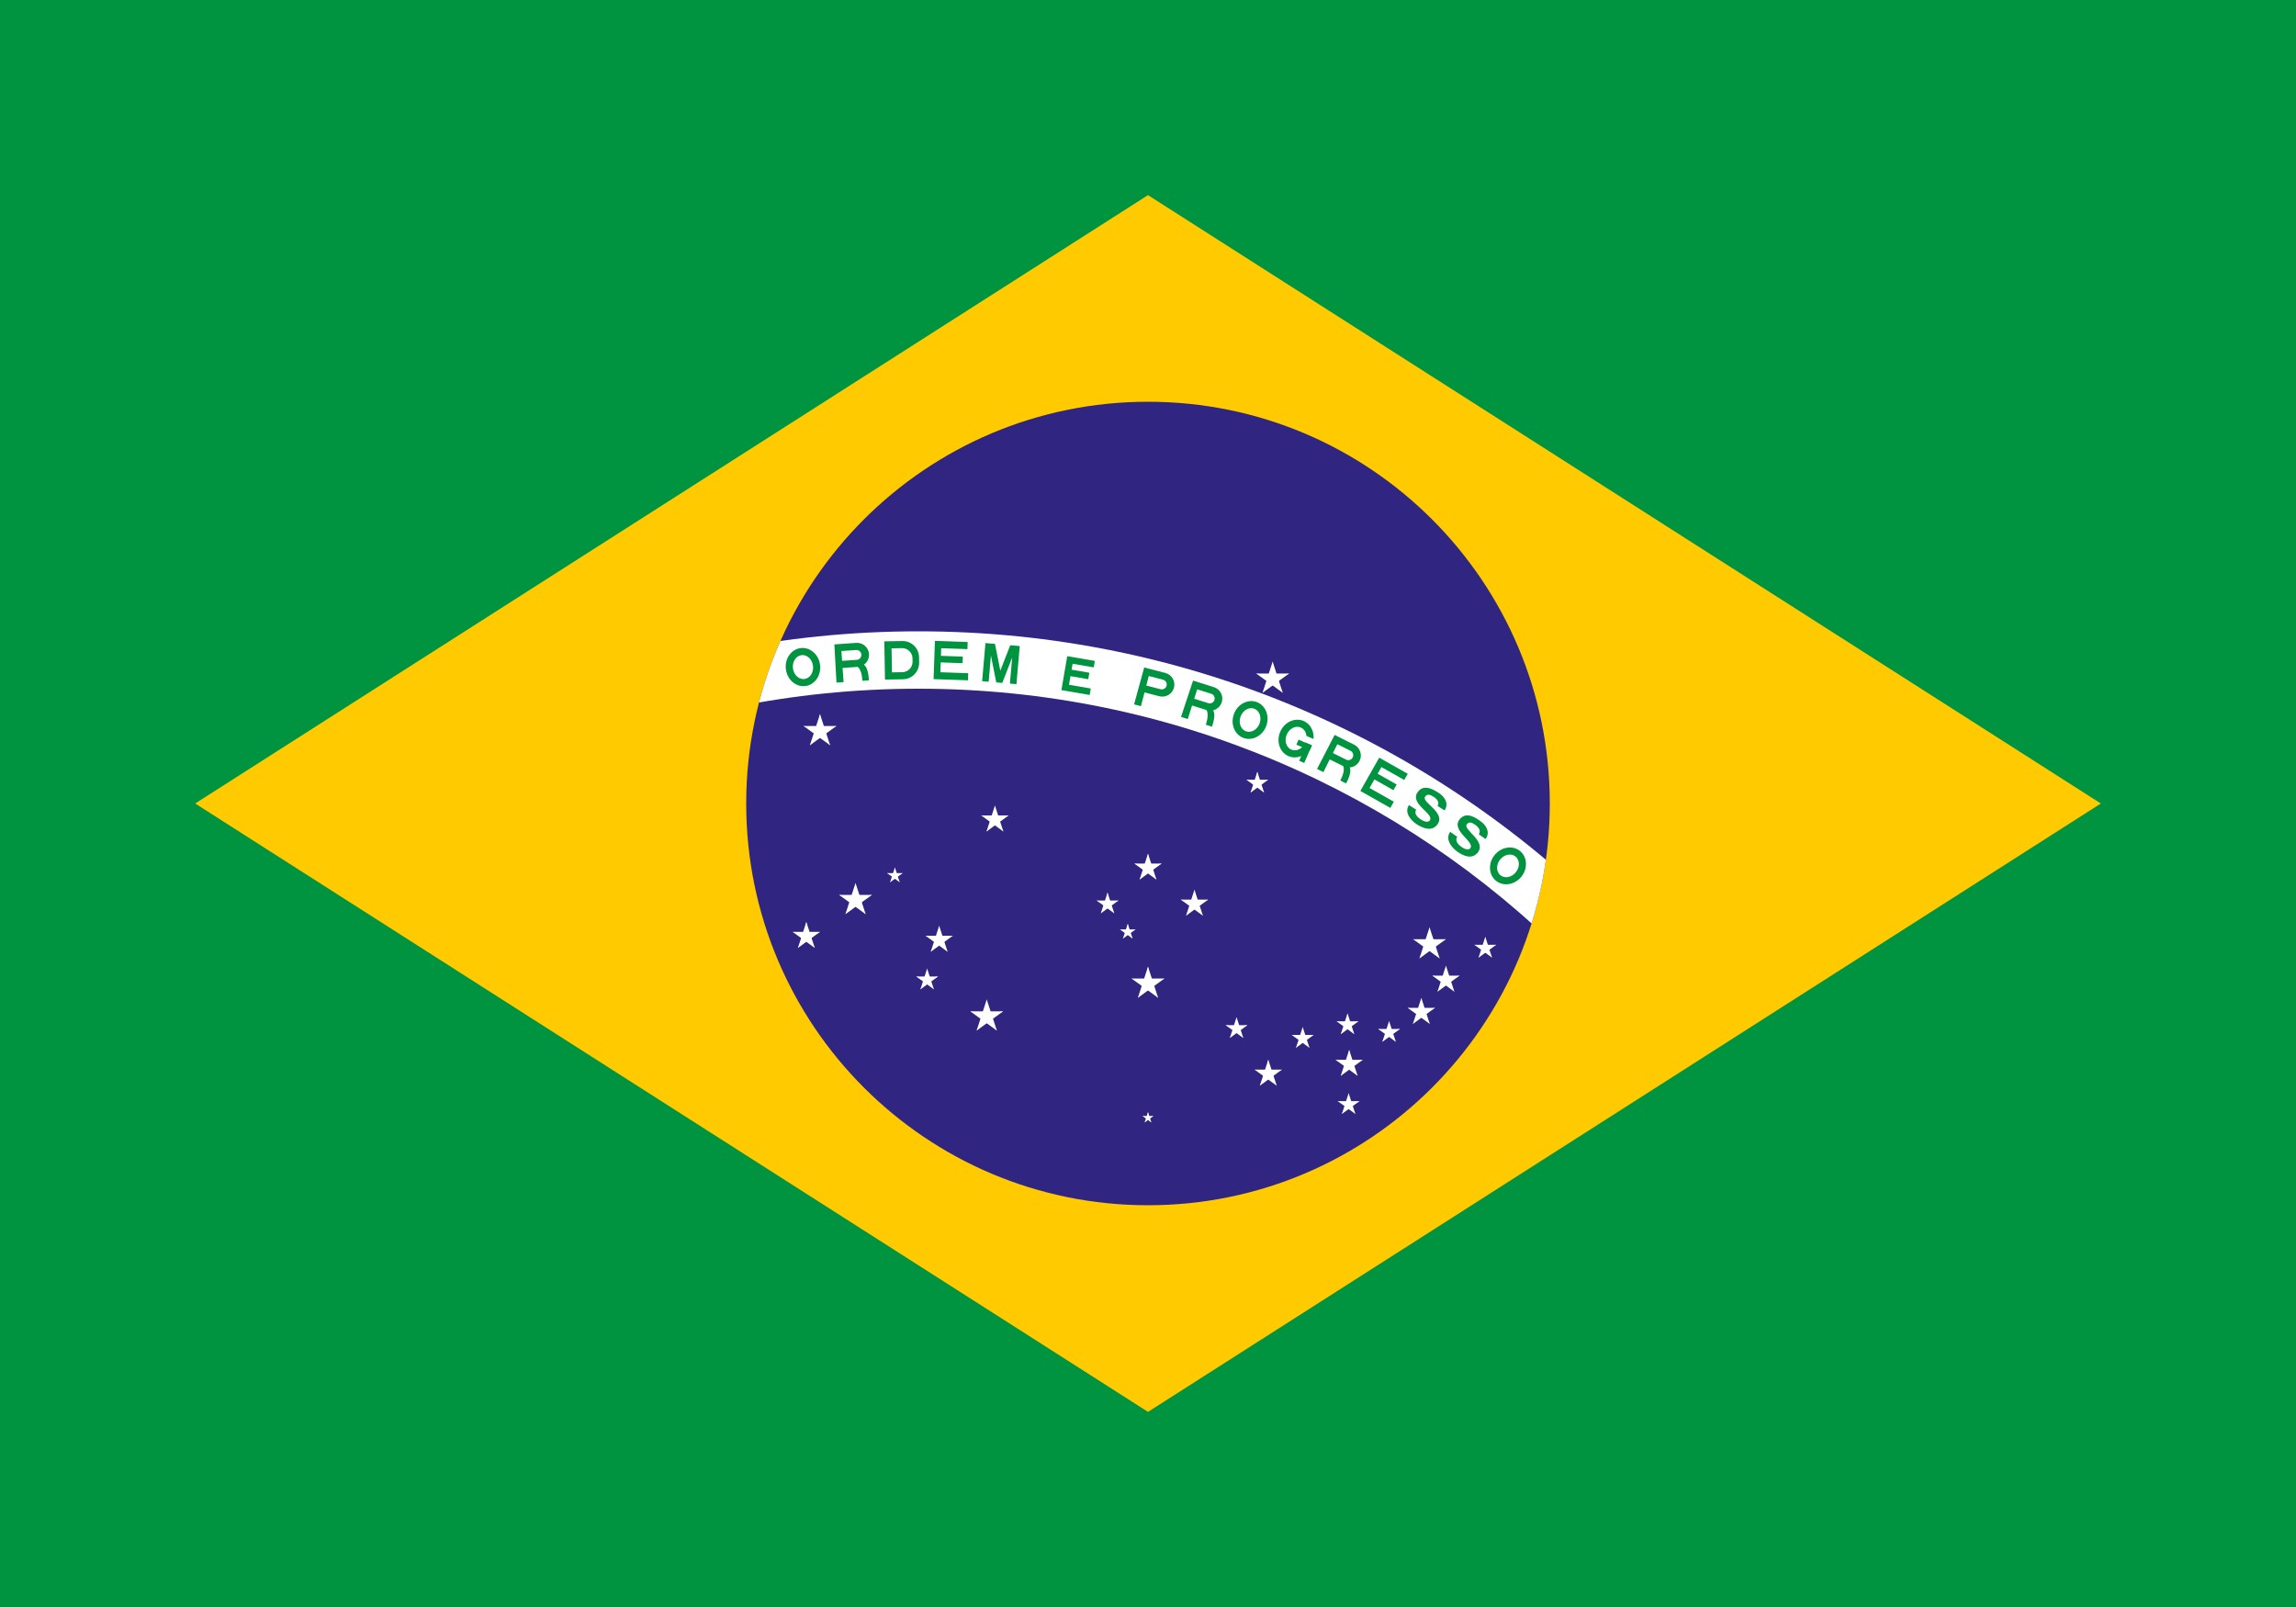
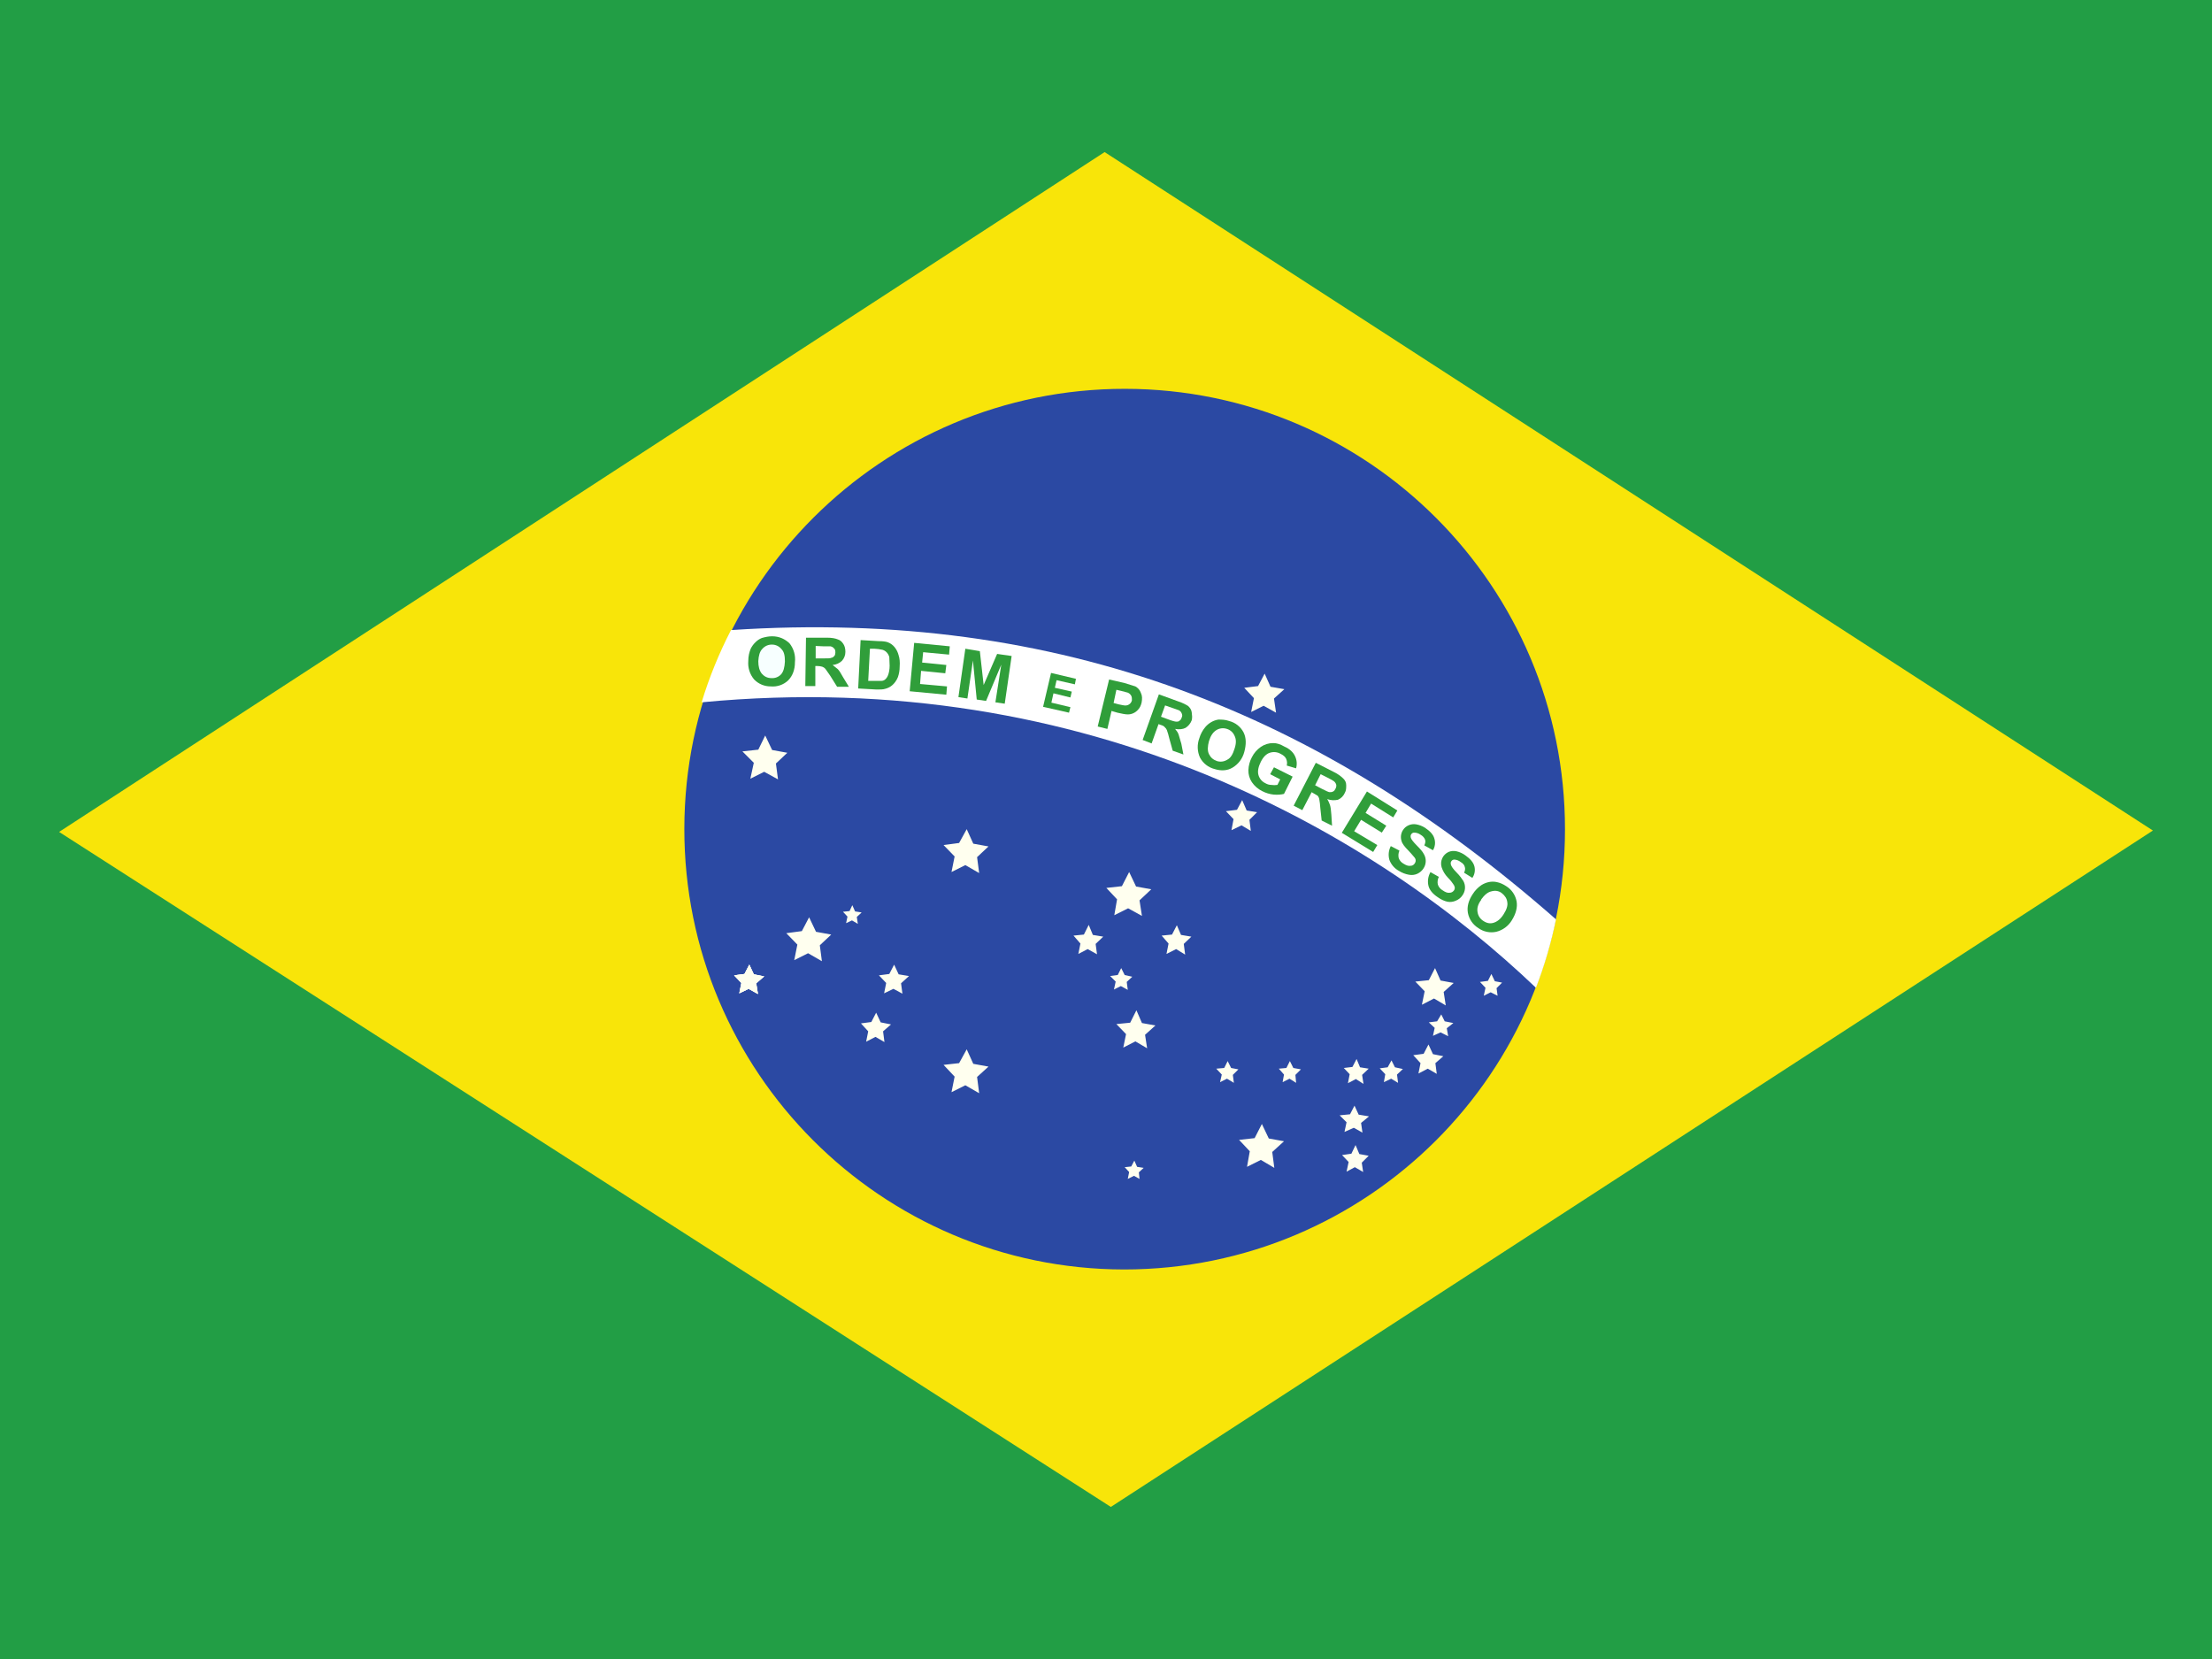
- <svg xmlns="http://www.w3.org/2000/svg" xmlns:xlink="http://www.w3.org/1999/xlink" width="1000" height="700" viewBox="-2100 -1470 4200 2940">
-   <defs>
-     <path id="j" fill-rule="evenodd" d="M-31.5 0h33a30 30 0 0 0 30-30v-10a30 30 0 0 0-30-30h-33zm13-13h19a19 19 0 0 0 19-19v-6a19 19 0 0 0-19-19h-19z" />
-     <path id="k" d="M0 0h63v-13H12v-18h40v-12H12v-14h48v-13H0z" transform="translate(-31.5)" />
-     <path id="m" d="M-26.25 0h52.5v-12h-40.5v-16h33v-12h-33v-11H25v-12h-51.25z" />
-     <path id="l" d="M-31.5 0h12v-48l14 48h11l14-48V0h12v-70H14L0-22l-14-48h-17.5z" />
-     <path id="b" fill-rule="evenodd" d="M0 0a31.5 35 0 0 0 0-70A31.5 35 0 0 0 0 0m0-13a18.5 22 0 0 0 0-44 18.5 22 0 0 0 0 44" />
-     <path id="c" fill-rule="evenodd" d="M-31.5 0h13v-26h28a22 22 0 0 0 0-44h-40zm13-39h27a9 9 0 0 0 0-18h-27z" />
-     <path id="o" d="M-15.75-22C-15.75-15-9-11.5 1-11.5s14.74-3.25 14.75-7.75c0-14.25-46.75-5.25-46.5-30.25C-30.5-71-6-70 3-70s26 4 25.75 21.25H13.5c0-7.5-7-10.25-15-10.25-7.75 0-13.25 1.25-13.25 8.5-.25 11.75 46.25 4 46.25 28.75C31.5-3.5 13.5 0 0 0c-11.5 0-31.55-4.5-31.5-22z" />
-     <use xlink:href="#f" id="p" transform="scale(31.5)" />
-     <use xlink:href="#f" id="q" transform="scale(26.25)" />
-     <use xlink:href="#f" id="u" transform="scale(21)" />
-     <use xlink:href="#f" id="r" transform="scale(15)" />
-     <use xlink:href="#f" id="v" transform="scale(10.5)" />
-     <g id="n">
-       <clipPath id="a">
-         <path d="M-31.5 0v-70h63V0zM0-47v12h31.5v-12z" />
-       </clipPath>
-       <use xlink:href="#b" clip-path="url(#a)" />
-       <path d="M5-35h26.5v10H5z" />
-       <path d="M21.5-35h10V0h-10z" />
+ <svg xmlns="http://www.w3.org/2000/svg" id="flag-icon-css-br" viewBox="0 0 640 480">
+   <g stroke-width="1pt">
+     <path fill="#229e45" fill-rule="evenodd" d="M0 0h640v480H0z" />
+     <path fill="#f8e509" fill-rule="evenodd" d="M321.4 436l301.5-195.7L319.6 44 17.1 240.7 321.4 436z" />
+     <path fill="#2b49a3" fill-rule="evenodd" d="M452.8 240c0 70.3-57.1 127.3-127.6 127.3A127.4 127.4 0 11452.8 240z" />
+     <path fill="#ffffef" fill-rule="evenodd" d="M283.3 316.3l-4-2.3-4 2 .9-4.5-3.2-3.4 4.5-.5 2.2-4 1.9 4.2 4.4.8-3.3 3m86 26.3l-3.9-2.3-4 2 .8-4.5-3.1-3.3 4.5-.5 2.1-4.1 2 4.2 4.4.8-3.4 3.1m-36.2-30l-3.4-2-3.5 1.8.8-3.9-2.8-2.9 4-.4 1.8-3.6 1.6 3.7 3.9.7-3 2.7m87-8.5l-3.4-2-3.5 1.8.8-3.9-2.7-2.8 3.9-.4 1.8-3.5 1.6 3.6 3.8.7-2.9 2.6m-87.3-22l-4-2.2-4 2 .8-4.6-3.1-3.3 4.5-.5 2.1-4.1 2 4.2 4.4.8-3.4 3.2m-104.6-35l-4-2.2-4 2 1-4.6-3.3-3.3 4.6-.5 2-4.1 2 4.2 4.4.8-3.3 3.1m13.3 57.2l-4-2.3-4 2 .9-4.5-3.2-3.3 4.5-.6 2.1-4 2 4.2 4.4.8-3.3 3.1m132-67.3l-3.6-2-3.6 1.8.8-4-2.8-3 4-.5 1.9-3.6 1.7 3.8 4 .7-3 2.7m-6.7 38.3l-2.7-1.6-2.9 1.4.6-3.2-2.2-2.3 3.2-.4 1.5-2.8 1.3 3 3 .5-2.2 2.2m-142.2 50.4l-2.7-1.5-2.7 1.3.6-3-2.1-2.2 3-.4 1.4-2.7 1.3 2.8 3 .6-2.3 2M419 299.8l-2.2-1.1-2.2 1 .5-2.3-1.7-1.6 2.4-.3 1.2-2 1 2 2.5.5-1.9 1.5" />
+     <path fill="#ffffef" fill-rule="evenodd" d="M219.3 287.6l-2.7-1.5-2.7 1.3.6-3-2.1-2.2 3-.4 1.4-2.7 1.3 2.8 3 .6-2.3 2" />
+     <path fill="#ffffef" fill-rule="evenodd" d="M219.3 287.6l-2.7-1.5-2.7 1.3.6-3-2.1-2.2 3-.4 1.4-2.7 1.3 2.8 3 .6-2.3 2m42.3 3l-2.6-1.4-2.7 1.3.6-3-2.1-2.2 3-.4 1.4-2.7 1.3 2.8 3 .5-2.3 2.1m-4.8 17l-2.6-1.5-2.7 1.4.6-3-2.1-2.3 3-.4 1.4-2.7 1.3 2.8 3 .6-2.3 2m87.4-22.2l-2.6-1.6-2.8 1.4.6-3-2-2.3 3-.3 1.4-2.7 1.2 2.8 3 .5-2.2 2.1m-25.1 3l-2.7-1.5-2.7 1.4.6-3-2-2.3 3-.3 1.4-2.8 1.2 2.9 3 .5-2.2 2.1m-68.8-5.8l-1.7-1-1.7.8.4-1.9-1.3-1.4 1.9-.2.8-1.7.8 1.8 1.9.3-1.4 1.3m167.8 45.4l-2.6-1.5-2.7 1.4.6-3-2.1-2.3 3-.4 1.4-2.7 1.3 2.8 3 .6-2.3 2m-20.8 6l-2.2-1.4-2.3 1.2.5-2.6-1.7-1.8 2.5-.3 1.2-2.3 1 2.4 2.5.4-1.9 1.8m10.4 2.3l-2-1.2-2.1 1 .4-2.3-1.6-1.7 2.3-.3 1.1-2 1 2 2.3.5-1.7 1.6m29.1-22.8l-2-1-2 1 .5-2.3-1.6-1.7 2.3-.3 1-2 1 2.1 2.1.4-1.6 1.6m-38.8 41.8l-2.5-1.4-2.7 1.2.6-2.8-2-2 3-.3 1.3-2.5 1.2 2.6 3 .5-2.3 1.9m.6 14.2l-2.4-1.4-2.4 1.3.6-2.8-1.9-2 2.7-.4 1.2-2.5 1.1 2.6 2.7.5-2 2m-19-23.1l-1.9-1.2-2 1 .4-2.2-1.5-1.7 2.2-.2 1-2 1 2 2.2.4-1.6 1.6m-17.8 2.3l-2-1.2-2 1 .5-2.2-1.6-1.7 2.3-.2 1-2 1 2 2.1.4-1.6 1.6m-30.4-24.6l-2-1.1-2 1 .5-2.3-1.6-1.6 2.2-.3 1-2 1 2 2.2.5-1.6 1.5m3.7 57l-1.6-.9-1.8.9.4-2-1.3-1.4 1.9-.2.9-1.7.8 1.8 1.9.3-1.4 1.3m-46.2-86.6l-4-2.3-4 2 .9-4.5-3.2-3.3 4.5-.6 2.2-4 1.9 4.2 4.4.8-3.3 3.1" />
+     <path fill="#fff" fill-rule="evenodd" d="M444.4 285.8a124.6 124.6 0 005.8-19.8c-67.8-59.5-143.3-90-238.7-83.7a124.5 124.5 0 00-8.5 20.9c113-10.8 196 39.2 241.4 82.6z" />
+     <path fill="#309e3a" d="M414 252.4l2.3 1.3a3.4 3.4 0 00-.3 2.2 3 3 0 001.4 1.7c.7.5 1.4.8 2 .7.6 0 1-.3 1.3-.7a1.3 1.3 0 00.2-.9 2.3 2.3 0 00-.5-1c-.2-.3-.7-1-1.5-1.8a7.7 7.7 0 01-1.8-3 3.7 3.7 0 012-4.4 3.8 3.8 0 012.3-.2 7 7 0 012.6 1.2c1.4 1 2.3 2 2.6 3.2a4.1 4.1 0 01-.6 3.3l-2.4-1.5c.3-.6.4-1.2.2-1.7-.1-.5-.5-1-1.2-1.4a3.2 3.2 0 00-1.8-.7 1 1 0 00-.9.5c-.2.3-.2.6-.1 1s.6 1.2 1.6 2.2c1 1 1.6 1.9 2 2.5a3.9 3.9 0 01-.3 4.2 4.1 4.1 0 01-1.9 1.5 4 4 0 01-2.4.3c-.9-.2-1.8-.6-2.8-1.3-1.5-1-2.4-2.1-2.7-3.3a5.4 5.4 0 01.6-4zm-11.6-7.6l2.5 1.3a3.4 3.4 0 00-.2 2.2 3 3 0 001.4 1.6c.8.5 1.4.7 2 .6.6 0 1-.3 1.3-.8a1.3 1.3 0 00.2-.8c0-.3-.2-.7-.5-1a34.6 34.6 0 00-1.6-1.8c-1.1-1.1-1.8-2-2-2.8a3.7 3.7 0 01.4-3.1 3.6 3.6 0 011.6-1.4 3.8 3.8 0 012.2-.3 7 7 0 012.6 1c1.5 1 2.4 2 2.7 3.1a4.1 4.1 0 01-.4 3.4l-2.5-1.4c.3-.7.4-1.2.2-1.7s-.6-1-1.3-1.4a3.2 3.2 0 00-1.9-.6 1 1 0 00-.8.5c-.2.3-.2.6-.1 1s.7 1.2 1.7 2.2c1 1 1.7 1.8 2 2.4a3.9 3.9 0 010 4.2 4.2 4.2 0 01-1.8 1.6 4 4 0 01-2.4.3 8 8 0 01-2.9-1.1 6 6 0 01-2.8-3.2 5.4 5.4 0 01.4-4zm-14.2-3.8l7.3-12 8.8 5.5-1.2 2-6.4-4-1.6 2.7 6 3.7-1.3 2-6-3.7-2 3.3 6.7 4-1.2 2-9-5.5zm-20.7-17l1.1-2 5.4 2.7-2.5 5c-.8.2-1.8.3-3 .2a9.4 9.4 0 01-3.3-1 7.7 7.7 0 01-3-2.6 6 6 0 01-1-3.5 8.6 8.6 0 011-3.7 8 8 0 012.6-3 6.2 6.2 0 013.6-1.1c1 0 2 .3 3.2 1 1.6.7 2.6 1.7 3.1 2.8a5 5 0 01.3 3.5l-2.7-.8a3 3 0 00-.2-2c-.3-.6-.8-1-1.6-1.4a3.8 3.8 0 00-3.1-.3c-1 .3-1.9 1.2-2.6 2.6-.7 1.4-1 2.7-.7 3.8a3.7 3.7 0 002 2.4c.5.3 1.1.5 1.7.5a6 6 0 001.8 0l.8-1.6-2.9-1.5zm-90.2-22.3l2-14 4.2.7 1.1 9.8 3.9-9 4.2.6-2 13.8-2.7-.4 1.7-10.9-4.4 10.5-2.7-.4-1.1-11.3-1.6 11-2.6-.4zm-14.1-1.7l1.3-14 10.3 1-.2 2.4-7.5-.7-.3 3 7 .7-.3 2.4-7-.7-.3 3.8 7.8.7-.2 2.4-10.6-1z" />
+     <g stroke-opacity=".5">
+       <path fill="#309e3a" d="M216.5 191.3c0-1.5.3-2.6.7-3.6a6.7 6.7 0 011.4-1.9 5.4 5.4 0 011.8-1.2c1-.3 2-.5 3-.5 2.1 0 3.7.8 5 2a7.4 7.4 0 011.6 5.5c0 2.2-.7 4-2 5.3a6.5 6.5 0 01-5 1.7 6.6 6.6 0 01-4.8-2 7.3 7.3 0 01-1.7-5.3z" />
+       <path fill="#f7ffff" d="M219.4 191.3c0 1.5.3 2.7 1 3.6.7.8 1.6 1.3 2.8 1.3a3.5 3.5 0 002.8-1.1c.7-.8 1-2 1.1-3.7 0-1.6-.2-2.8-1-3.6a3.5 3.5 0 00-2.7-1.3 3.6 3.6 0 00-2.8 1.2c-.8.8-1.1 2-1.2 3.6z" />
    </g>
-     <g id="i">
-       <use xlink:href="#c" />
-       <path d="M28 0c0-10 0-32-15-32H-6c22 0 22 22 22 32" />
+     <g stroke-opacity=".5">
+       <path fill="#309e3a" d="M233 198.5l.2-14h6c1.5 0 2.5.2 3.2.5.7.2 1.2.7 1.6 1.3s.6 1.4.6 2.3a3.8 3.8 0 01-1 2.6 4.5 4.5 0 01-2.7 1.2l1.5 1.2c.4.4.9 1.2 1.5 2.3l1.7 2.8h-3.4l-2-3.2-1.4-2a2.1 2.1 0 00-.9-.6 5 5 0 00-1.4-.2h-.6v5.8H233z" />
+       <path fill="#fff" d="M236 190.5h2c1.4 0 2.3 0 2.6-.2.3 0 .6-.3.8-.5s.3-.7.3-1c0-.6-.1-1-.4-1.2-.2-.3-.6-.5-1-.6h-2l-2.3-.1v3.5z" />
    </g>
-     <g id="f" fill="#fff">
-       <g id="e">
-         <path id="d" d="M0-1v1h.5" transform="rotate(18 0 -1)" />
-         <use xlink:href="#d" transform="scale(-1 1)" />
-       </g>
-       <use xlink:href="#e" transform="rotate(72)" />
-       <use xlink:href="#e" transform="rotate(-72)" />
-       <use xlink:href="#e" transform="rotate(144)" />
-       <use xlink:href="#e" transform="rotate(216)" />
+     <g stroke-opacity=".5">
+       <path fill="#309e3a" d="M249 185.2l5.2.3c1.1 0 2 .1 2.6.3a4.7 4.7 0 012 1.4 6 6 0 011.2 2.4c.3.9.4 2 .3 3.3a9.3 9.3 0 01-.5 3c-.4 1-1 1.8-1.7 2.4a5 5 0 01-2 1c-.6.2-1.5.2-2.5.2l-5.3-.3.7-14z" />
+       <path fill="#fff" d="M251.7 187.7l-.5 9.3h3.8c.5 0 .9-.2 1.2-.5.3-.3.6-.7.8-1.3.2-.6.4-1.5.4-2.6l-.1-2.5a3.2 3.2 0 00-.8-1.4 2.7 2.7 0 00-1.2-.7 13 13 0 00-2.3-.3h-1.3z" />
    </g>
-   </defs>
-   <clipPath id="h">
-     <circle r="735" />
-   </clipPath>
-   <path fill="#009440" d="M-2100-1470h4200v2940h-4200z" />
-   <path fill="#ffcb00" d="M-1743 0 0 1113 1743 0 0-1113Z" />
-   <circle r="735" fill="#302681" />
-   <path fill="#fff" d="M-2205 1470a1785 1785 0 0 1 3570 0h-105a1680 1680 0 1 0-3360 0z" clip-path="url(#h)" />
-   <g fill="#009440" transform="translate(-420 1470)">
-     <use xlink:href="#b" y="-1697.5" transform="rotate(-7)" />
-     <use xlink:href="#i" y="-1697.5" transform="rotate(-4)" />
-     <use xlink:href="#j" y="-1697.5" transform="rotate(-1)" />
-     <use xlink:href="#k" y="-1697.5" transform="rotate(2)" />
-     <use xlink:href="#l" y="-1697.5" transform="rotate(5)" />
-     <use xlink:href="#m" y="-1697.5" transform="rotate(9.75)" />
-     <use xlink:href="#c" y="-1697.5" transform="rotate(14.5)" />
-     <use xlink:href="#i" y="-1697.5" transform="rotate(17.5)" />
-     <use xlink:href="#b" y="-1697.5" transform="rotate(20.5)" />
-     <use xlink:href="#n" y="-1697.5" transform="rotate(23.5)" />
-     <use xlink:href="#i" y="-1697.5" transform="rotate(26.5)" />
-     <use xlink:href="#k" y="-1697.5" transform="rotate(29.5)" />
-     <use xlink:href="#o" y="-1697.5" transform="rotate(32.5)" />
-     <use xlink:href="#o" y="-1697.5" transform="rotate(35.5)" />
-     <use xlink:href="#b" y="-1697.5" transform="rotate(38.5)" />
+     <g stroke-opacity=".5">
+       <path fill="#309e3a" d="M317.6 210.2l3.3-13.6 4.4 1 3.2 1c.7.4 1.3 1 1.6 1.9.4.8.4 1.7.2 2.8-.2.8-.5 1.5-1 2a3.9 3.9 0 01-3 1.4c-.7 0-1.7-.2-3-.5l-1.7-.5-1.2 5.2-2.8-.7z" />
+       <path fill="#fff" d="M323 199.6l-.8 3.8 1.5.4c1 .2 1.8.4 2.2.3a1.9 1.9 0 001.6-1.5c0-.5 0-.9-.2-1.3a2 2 0 00-1-.9l-1.9-.5-1.3-.3z" />
+     </g>
+     <g stroke-opacity=".5">
+       <path fill="#309e3a" d="M330.6 214.1l4.7-13.2 5.5 2c1.5.5 2.4 1 3 1.4.5.5.9 1 1 1.8s.2 1.5 0 2.3c-.4 1-1 1.7-1.8 2.2-.8.4-1.8.5-3 .3.4.5.8 1 1 1.6l.8 2.7.6 3.1-3.1-1.1-1-3.6a19.5 19.5 0 00-.7-2.4 2.1 2.1 0 00-.6-.8c-.2-.3-.6-.5-1.3-.7l-.5-.2-2 5.6-2.6-1z" />
+       <path fill="#fff" d="M336 207.4l1.9.7c1.3.5 2.1.7 2.5.7.3 0 .6 0 .9-.3.3-.2.5-.5.6-.9.2-.4.2-.8 0-1.2a1.7 1.7 0 00-.8-.9l-2-.7-2-.7-1.2 3.3z" />
+     </g>
+     <g stroke-opacity=".5">
+       <path fill="#309e3a" d="M347 213.6a9 9 0 011.7-3.2 6.6 6.6 0 011.8-1.5 6 6 0 012-.7c1 0 2 0 3.1.4a6.5 6.5 0 014.2 3.3c.8 1.6.8 3.5.2 5.7a7.4 7.4 0 01-3.4 4.5c-1.5.9-3.3 1-5.2.4a6.6 6.6 0 01-4.2-3.3 7.3 7.3 0 01-.2-5.6z" />
+       <path fill="#fff" d="M349.8 214.4c-.4 1.5-.5 2.8 0 3.8s1.2 1.6 2.3 2c1 .3 2 .2 3-.4 1-.5 1.6-1.6 2.1-3.2.5-1.5.5-2.7 0-3.7a3.5 3.5 0 00-2.2-2 3.6 3.6 0 00-3 .3c-1 .6-1.7 1.6-2.2 3.2z" />
+     </g>
+     <g stroke-opacity=".5">
+       <path fill="#309e3a" d="M374.3 233.1l6.4-12.4 5.3 2.7a10 10 0 012.7 1.9c.5.5.8 1.1.8 1.9s0 1.5-.4 2.2a3.8 3.8 0 01-2 2c-1 .2-2 .2-3.1-.2.4.6.6 1.2.8 1.7.2.6.3 1.5.4 2.8l.2 3.2-3-1.5-.4-3.7a20 20 0 00-.3-2.5 2 2 0 00-.5-1l-1.2-.7-.5-.3-2.7 5.2-2.5-1.3z" />
+       <path fill="#fff" d="M380.5 227.2l1.9 1c1.2.6 2 1 2.3 1 .3 0 .7 0 1-.2.3-.1.5-.4.7-.8.2-.4.3-.8.2-1.2a2 2 0 00-.7-1 23.7 23.7 0 00-1.8-1l-2-1-1.6 3.2z" />
+     </g>
+     <g stroke-opacity=".5">
+       <path fill="#309e3a" d="M426.1 258.7a8.9 8.9 0 012.5-2.6 6.6 6.6 0 012.2-.9 5.5 5.5 0 012.2 0c1 .2 1.9.6 2.8 1.2a6.6 6.6 0 013 4.4c.3 1.7-.2 3.6-1.4 5.5a7.3 7.3 0 01-4.5 3.3 6.5 6.5 0 01-5.2-1.1 6.6 6.6 0 01-3-4.4c-.3-1.8.2-3.6 1.4-5.4z" />
+       <path fill="#fff" d="M428.6 260.3c-1 1.3-1.3 2.5-1.1 3.6a3.6 3.6 0 001.6 2.5c1 .7 2 .9 3 .6 1-.3 2-1 2.9-2.4.9-1.4 1.3-2.6 1.1-3.6-.1-1-.7-1.9-1.6-2.6s-2-.8-3-.5c-1 .2-2 1-3 2.4z" />
+     </g>
+     <path fill="#309e3a" d="M301.8 204.5l2.3-9.8 7.2 1.7-.3 1.6-5.3-1.2-.5 2.2 4.9 1.1-.4 1.7-4.9-1.2-.6 2.7 5.5 1.3-.4 1.6-7.5-1.7z" />
  </g>
-   <use xlink:href="#p" x="-600" y="-132" />
-   <use xlink:href="#p" x="-535" y="177" />
-   <use xlink:href="#q" x="-625" y="243" />
-   <use xlink:href="#r" x="-463" y="132" />
-   <use xlink:href="#q" x="-382" y="250" />
-   <use xlink:href="#u" x="-404" y="323" />
-   <use xlink:href="#p" x="228" y="-228" />
-   <use xlink:href="#p" x="515" y="258" />
-   <use xlink:href="#u" x="617" y="265" />
-   <use xlink:href="#q" x="545" y="323" />
-   <use xlink:href="#q" x="368" y="477" />
-   <use xlink:href="#u" x="367" y="551" />
-   <use xlink:href="#u" x="441" y="419" />
-   <use xlink:href="#q" x="500" y="382" />
-   <use xlink:href="#u" x="365" y="405" />
-   <use xlink:href="#q" x="-280" y="30" />
-   <use xlink:href="#u" x="200" y="-37" />
-   <use xlink:href="#p" y="330" />
-   <use xlink:href="#q" x="85" y="184" />
-   <use xlink:href="#q" y="118" />
-   <use xlink:href="#u" x="-74" y="184" />
-   <use xlink:href="#r" x="-37" y="235" />
-   <use xlink:href="#q" x="220" y="495" />
-   <use xlink:href="#u" x="283" y="430" />
-   <use xlink:href="#u" x="162" y="412" />
-   <use xlink:href="#p" x="-295" y="390" />
-   <use xlink:href="#v" y="575" />
</svg>
